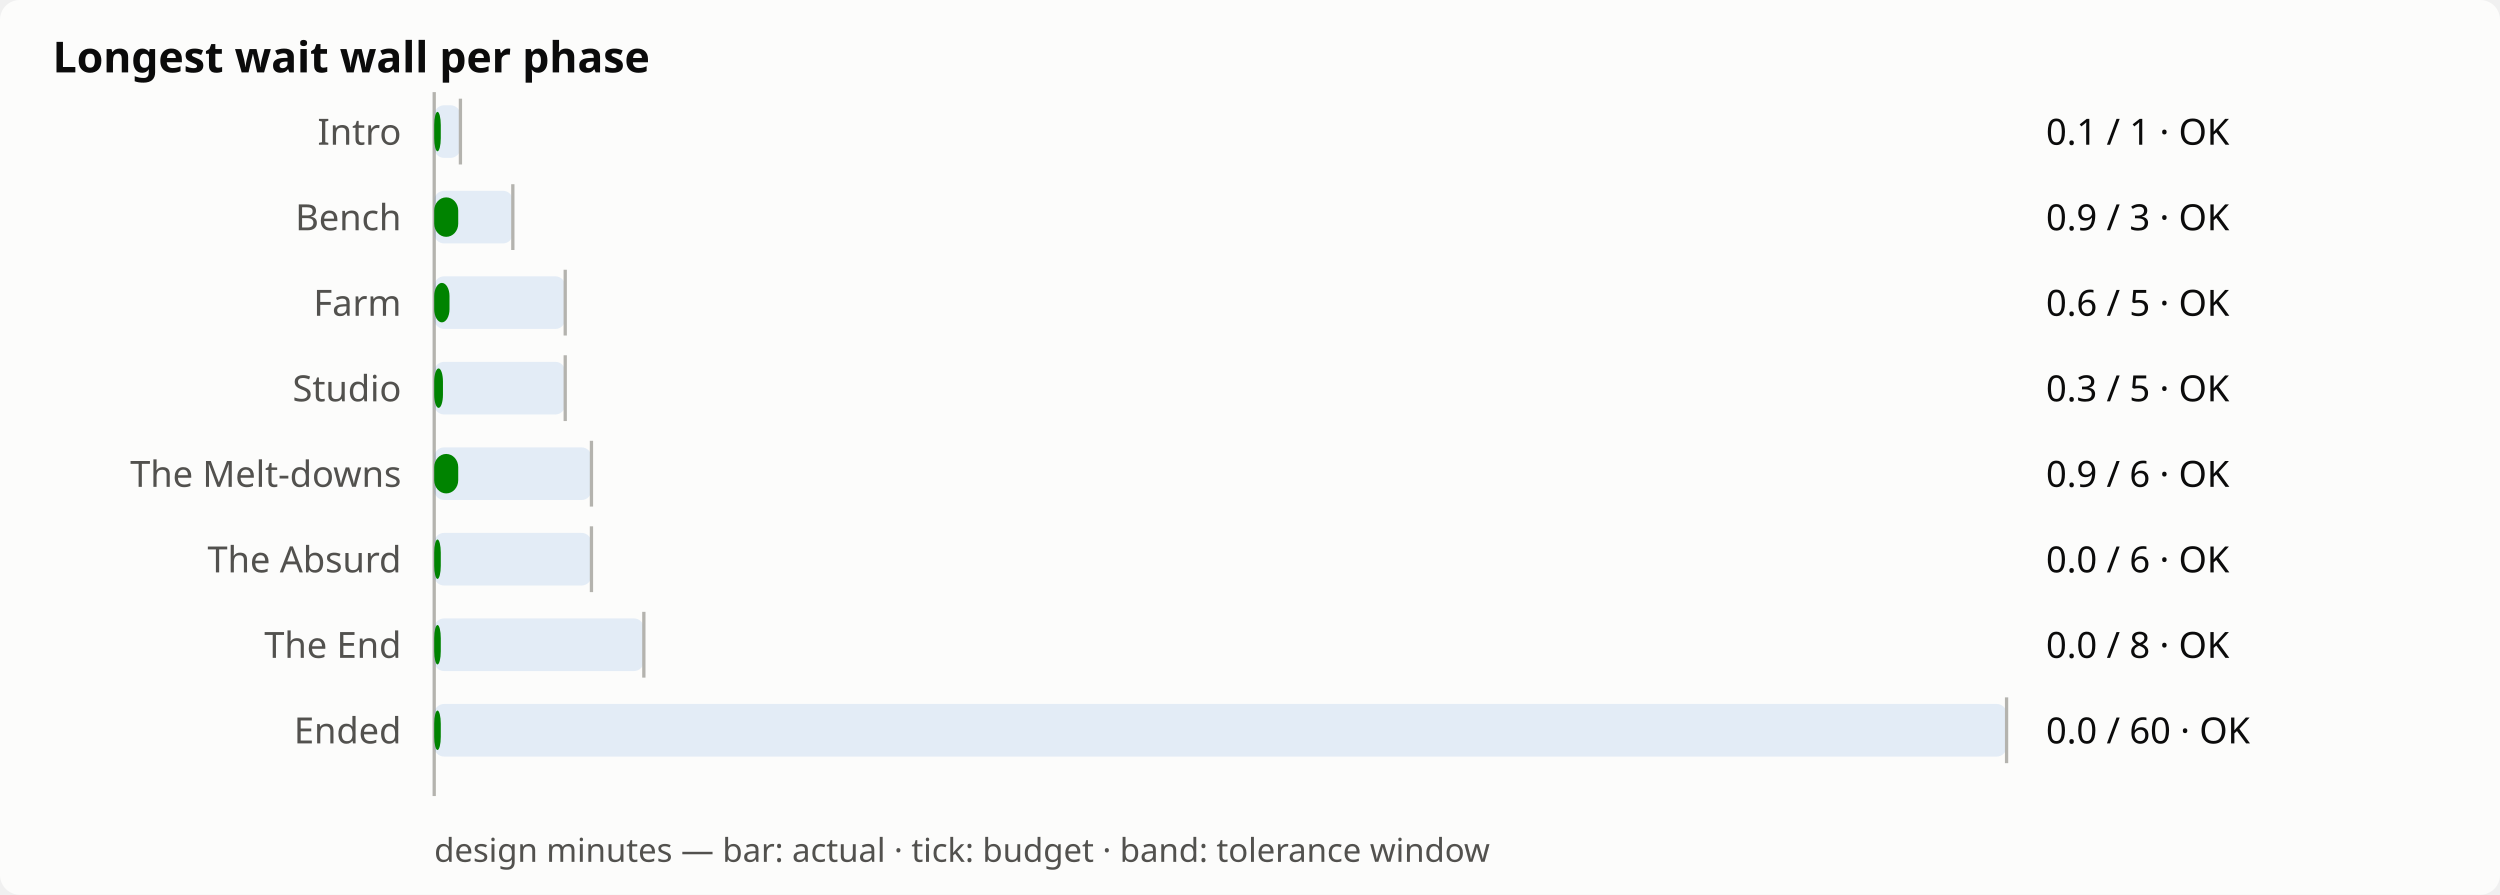
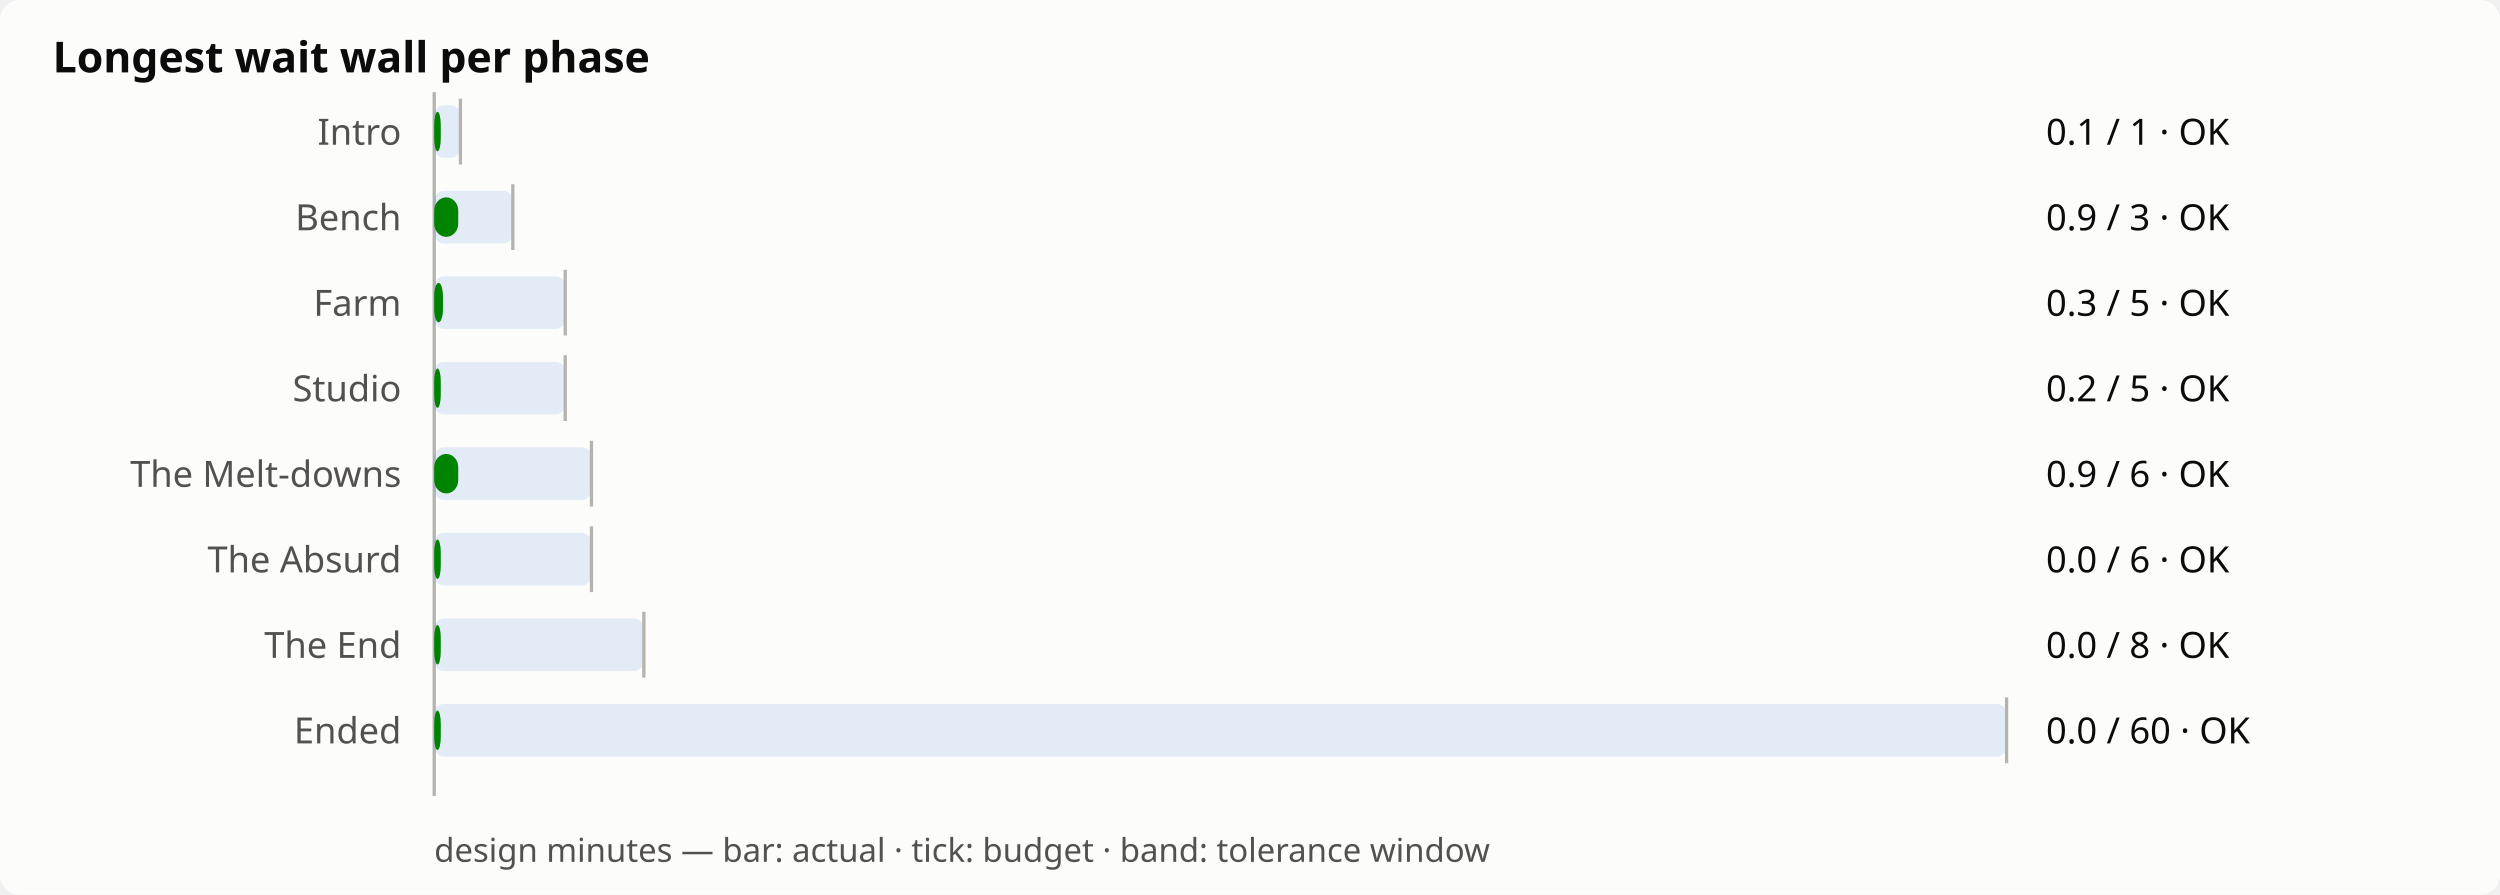
<svg xmlns="http://www.w3.org/2000/svg" width="760" height="272" viewBox="0 0 760 272" role="img">
  <style>
    .surface { fill: #fcfcfb; }
    .ink { fill: #0b0b0b; }
    .ink-2 { fill: #52514e; }
    .grid { stroke: #dcdcd8; stroke-width: 1; }
    .axis { stroke: #b4b3ae; stroke-width: 1; }
    .line { fill: none; stroke: #2a78d6; stroke-width: 2; stroke-linejoin: round; }
    .band { fill: #2a78d6; opacity: 0.12; }
    .ok { fill: #008300; }
    .over { fill: #e34948; }
    text { font-family: ui-sans-serif, system-ui, sans-serif; }
    @media (prefers-color-scheme: dark) {
      .surface { fill: #1a1a19; }
      .ink { fill: #ffffff; }
      .ink-2 { fill: #c3c2b7; }
      .grid { stroke: #33332f; }
      .axis { stroke: #55554f; }
      .line { stroke: #3987e5; }
      .band { fill: #3987e5; opacity: 0.18; }
      .over { fill: #e66767; }
    }
  </style>
  <rect class="surface" width="760" height="272" rx="6" />
  <text class="ink" x="16" y="22" font-size="13" font-weight="600">Longest wait wall per phase</text>
  <line class="axis" x1="132" y1="28" x2="132" y2="242" />
  <text class="ink-2" x="122" y="44" font-size="11" text-anchor="end">Intro</text>
  <rect class="band" x="132" y="32" width="7.97" height="16" rx="3" />
  <rect class="ok" x="132" y="34" width="2" height="12" rx="4" />
  <line class="axis" x1="139.97" y1="30" x2="139.97" y2="50" />
  <text class="ink" x="622" y="44" font-size="11">0.1 / 1 · OK</text>
  <text class="ink-2" x="122" y="70" font-size="11" text-anchor="end">Bench</text>
  <rect class="band" x="132" y="58" width="23.9" height="16" rx="3" />
  <rect class="ok" x="132" y="60" width="7.3" height="12" rx="4" />
  <line class="axis" x1="155.9" y1="56" x2="155.9" y2="76" />
  <text class="ink" x="622" y="70" font-size="11">0.9 / 3 · OK</text>
  <text class="ink-2" x="122" y="96" font-size="11" text-anchor="end">Farm</text>
  <rect class="band" x="132" y="84" width="39.83" height="16" rx="3" />
-   <rect class="ok" x="132" y="86" width="4.65" height="12" rx="4" />
+   <rect class="ok" x="132" y="86" width="2.66" height="12" rx="4" />
  <line class="axis" x1="171.83" y1="82" x2="171.83" y2="102" />
-   <text class="ink" x="622" y="96" font-size="11">0.6 / 5 · OK</text>
+   <text class="ink" x="622" y="96" font-size="11">0.3 / 5 · OK</text>
  <text class="ink-2" x="122" y="122" font-size="11" text-anchor="end">Studio</text>
  <rect class="band" x="132" y="110" width="39.83" height="16" rx="3" />
-   <rect class="ok" x="132" y="112" width="2.66" height="12" rx="4" />
+   <rect class="ok" x="132" y="112" width="2" height="12" rx="4" />
  <line class="axis" x1="171.83" y1="108" x2="171.83" y2="128" />
-   <text class="ink" x="622" y="122" font-size="11">0.3 / 5 · OK</text>
+   <text class="ink" x="622" y="122" font-size="11">0.2 / 5 · OK</text>
  <text class="ink-2" x="122" y="148" font-size="11" text-anchor="end">The Melt-downs</text>
  <rect class="band" x="132" y="136" width="47.8" height="16" rx="3" />
  <rect class="ok" x="132" y="138" width="7.3" height="12" rx="4" />
  <line class="axis" x1="179.8" y1="134" x2="179.8" y2="154" />
  <text class="ink" x="622" y="148" font-size="11">0.9 / 6 · OK</text>
  <text class="ink-2" x="122" y="174" font-size="11" text-anchor="end">The Absurd</text>
  <rect class="band" x="132" y="162" width="47.8" height="16" rx="3" />
  <rect class="ok" x="132" y="164" width="2" height="12" rx="4" />
  <line class="axis" x1="179.8" y1="160" x2="179.8" y2="180" />
  <text class="ink" x="622" y="174" font-size="11">0.0 / 6 · OK</text>
  <text class="ink-2" x="122" y="200" font-size="11" text-anchor="end">The End</text>
  <rect class="band" x="132" y="188" width="63.73" height="16" rx="3" />
  <rect class="ok" x="132" y="190" width="2" height="12" rx="4" />
  <line class="axis" x1="195.73" y1="186" x2="195.73" y2="206" />
  <text class="ink" x="622" y="200" font-size="11">0.0 / 8 · OK</text>
  <text class="ink-2" x="122" y="226" font-size="11" text-anchor="end">Ended</text>
  <rect class="band" x="132" y="214" width="478" height="16" rx="3" />
  <rect class="ok" x="132" y="216" width="2" height="12" rx="4" />
  <line class="axis" x1="610" y1="212" x2="610" y2="232" />
  <text class="ink" x="622" y="226" font-size="11">0.0 / 60 · OK</text>
  <text class="ink-2" x="132" y="262" font-size="10">design minutes — bar: actual · tick: budget · band: tolerance window</text>
</svg>
